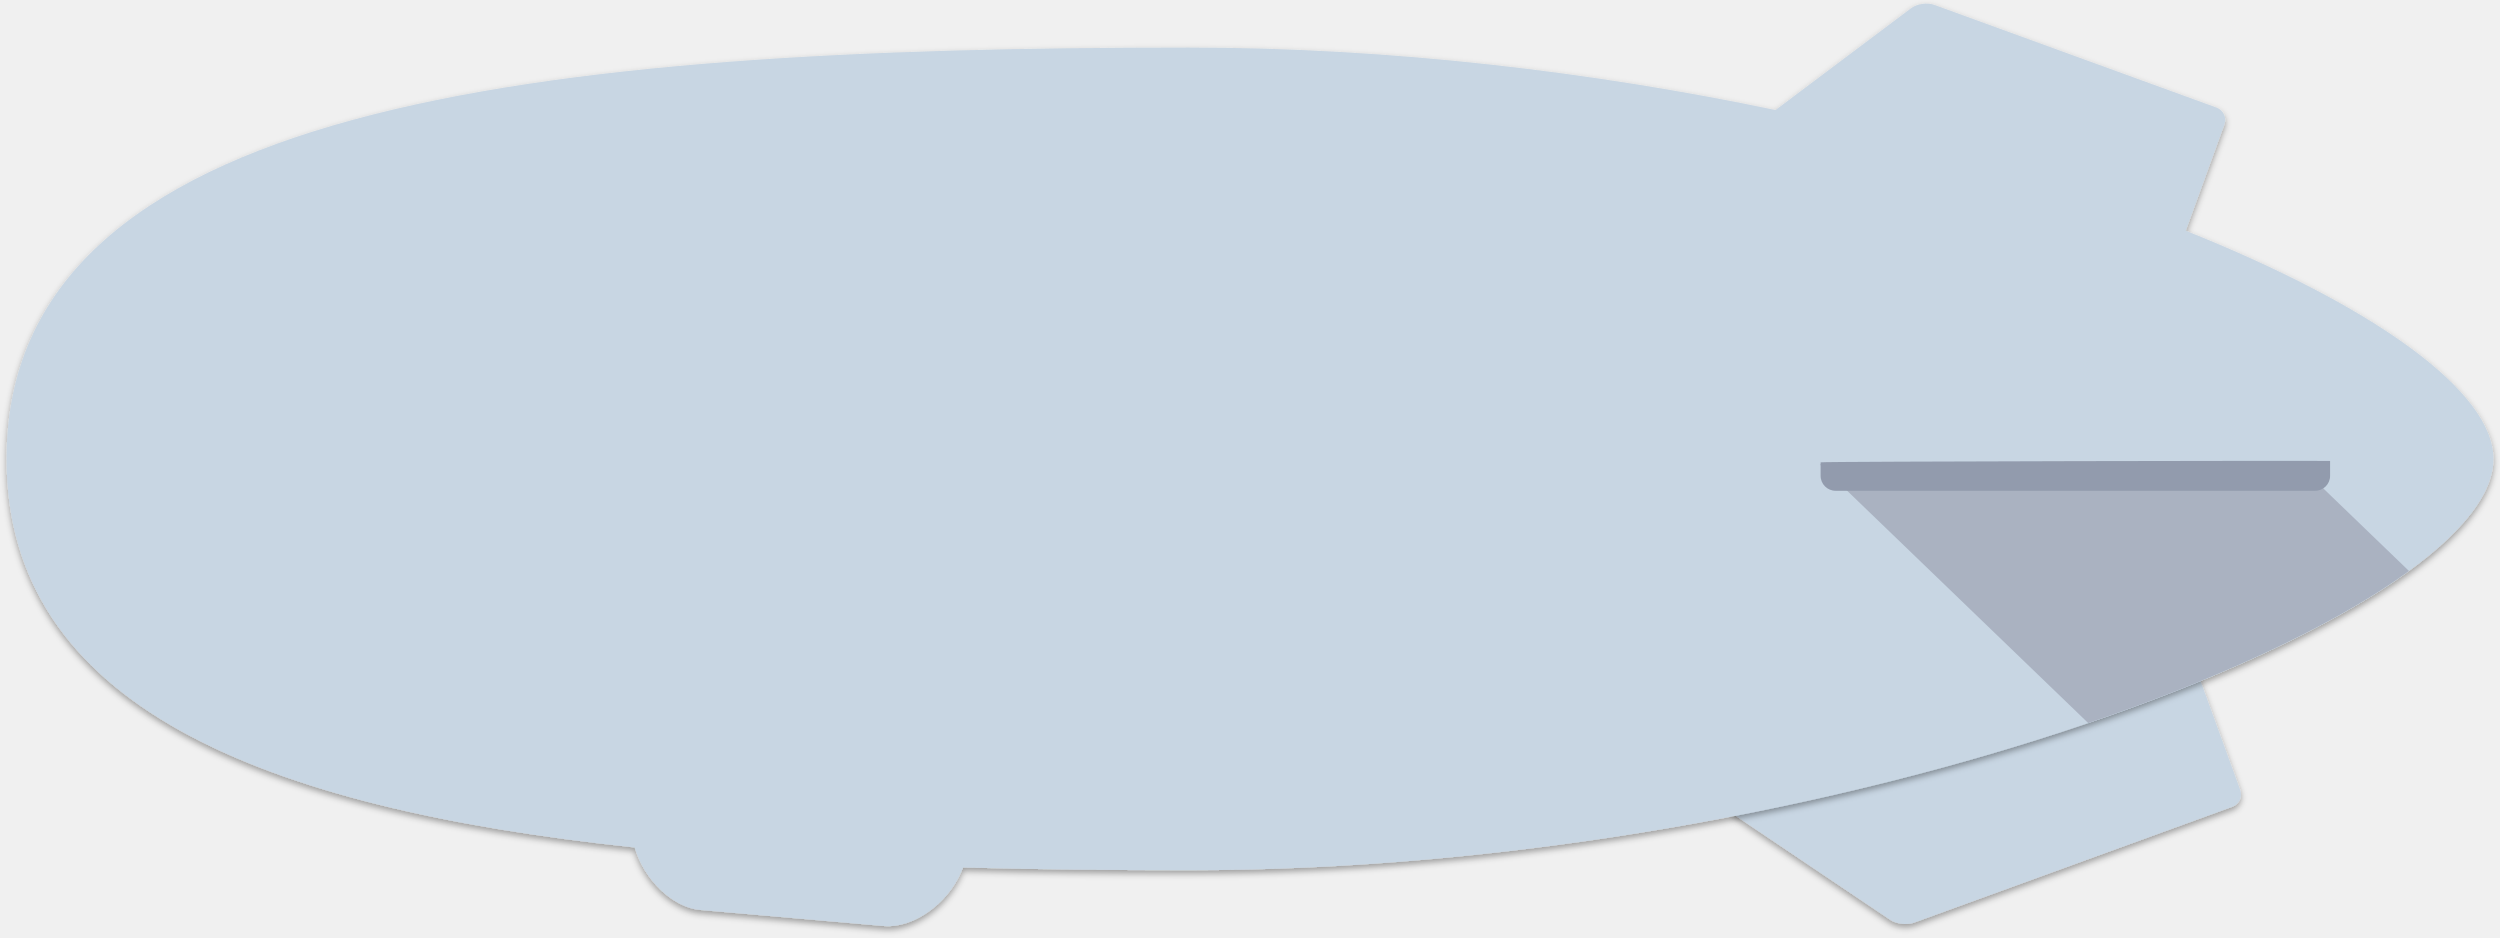
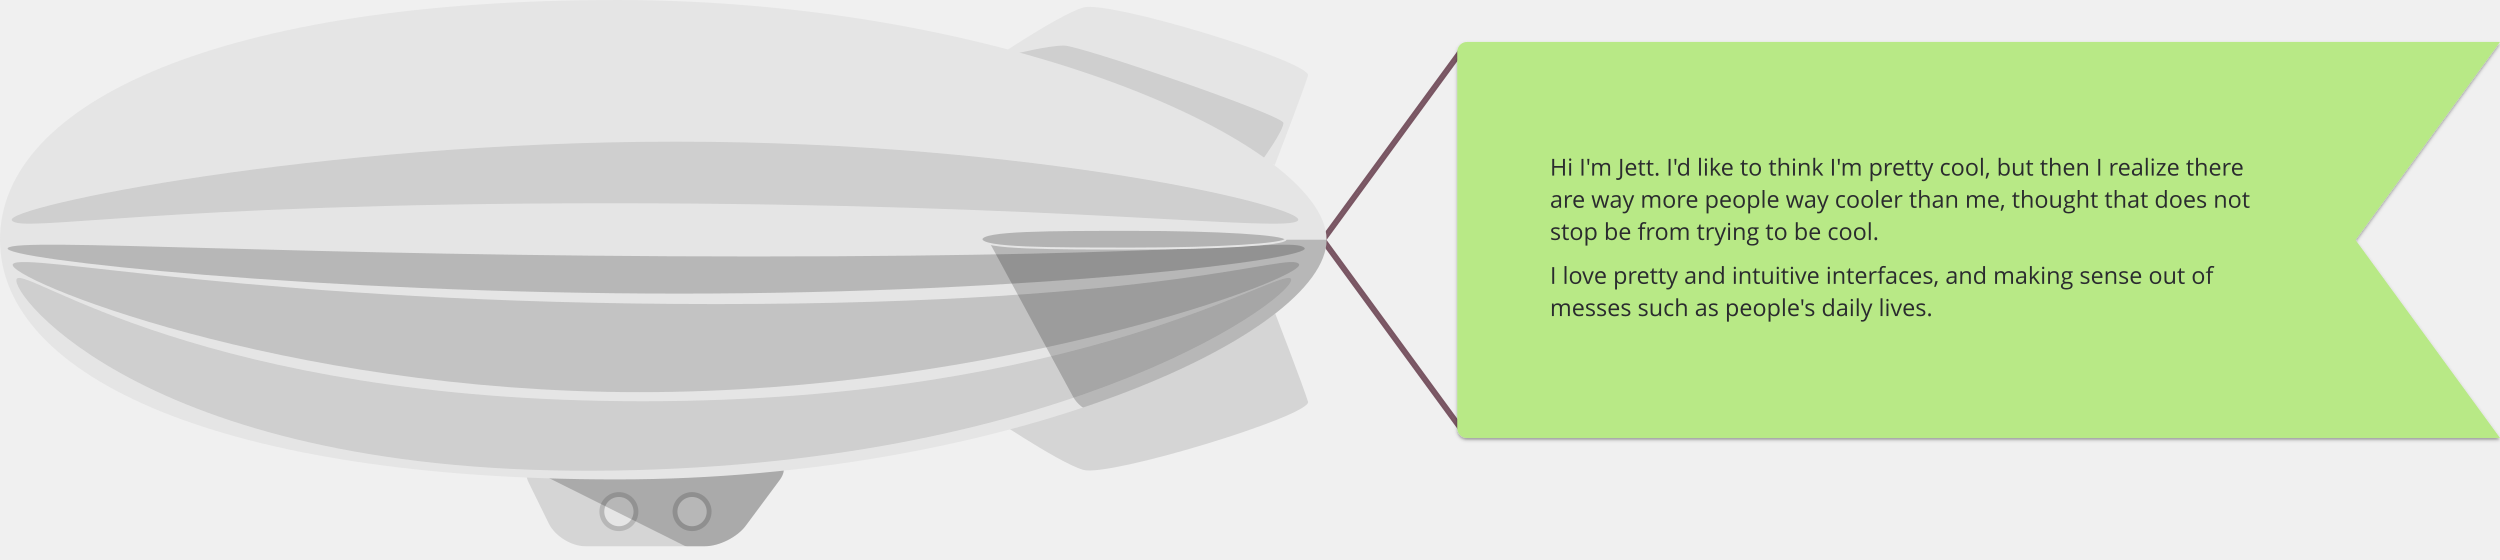
- <svg xmlns="http://www.w3.org/2000/svg" xmlns:xlink="http://www.w3.org/1999/xlink" width="1518px" height="569px" viewBox="0 0 1518 569" version="1.1">
+ <svg xmlns="http://www.w3.org/2000/svg" xmlns:xlink="http://www.w3.org/1999/xlink" width="2563px" height="574px" viewBox="0 0 2563 574" version="1.1">
  <defs>
-     <filter x="-50%" y="-50%" width="200%" height="200%" filterUnits="objectBoundingBox" id="filter-1">
+     <path id="path-1" d="M2.995,23.712 C-3.338,10.819 3.178,0.367 17.537,0.367 L249.75,0.367 C264.114,0.367 268.824,9.706 260.254,21.245 L225.442,68.121 C216.879,79.652 198.293,89 183.945,89 L61.056,89 C46.702,89 29.932,78.55 23.598,65.655 L2.995,23.712 Z" />
+     <path id="path-3" d="M632.087,491.505 C1034.102,491.505 1360,342.472 1360,245.753 C1360,149.033 1034.102,0 632.087,0 C230.072,0 2.87540321e-14,103.506 0,245.753 C2.87540321e-14,387.999 230.072,491.505 632.087,491.505 Z" />
+     <filter x="-50%" y="-50%" width="200%" height="200%" filterUnits="objectBoundingBox" id="filter-5">
      <feOffset dx="0" dy="2" in="SourceAlpha" result="shadowOffsetOuter1" />
      <feGaussianBlur stdDeviation="2" in="shadowOffsetOuter1" result="shadowBlurOuter1" />
      <feColorMatrix values="0 0 0 0 0   0 0 0 0 0   0 0 0 0 0  0 0 0 0.35 0" in="shadowBlurOuter1" type="matrix" result="shadowMatrixOuter1" />
      <feMerge>
        <feMergeNode in="shadowMatrixOuter1" />
        <feMergeNode in="SourceGraphic" />
      </feMerge>
    </filter>
-     <filter x="-50%" y="-50%" width="200%" height="200%" filterUnits="objectBoundingBox" id="filter-2">
-       <feOffset dx="0" dy="2" in="SourceAlpha" result="shadowOffsetOuter1" />
-       <feGaussianBlur stdDeviation="2" in="shadowOffsetOuter1" result="shadowBlurOuter1" />
-       <feColorMatrix values="0 0 0 0 0   0 0 0 0 0   0 0 0 0 0  0 0 0 0.35 0" in="shadowBlurOuter1" type="matrix" result="shadowMatrixOuter1" />
-       <feMerge>
-         <feMergeNode in="shadowMatrixOuter1" />
-         <feMergeNode in="SourceGraphic" />
-       </feMerge>
-     </filter>
-     <path id="path-3" d="M1074.102,64.825 C963.206,41.62 840.519,26.878 717.774,26.878 C321.359,26.878 3.80006623e-14,60.692 0,276.637 C2.66780523e-14,426.37 154.504,488.538 381.403,512.584 C387.107,532.332 404.498,549.063 421.305,550.533 L532.665,560.276 C550.196,561.81 571.23,547.103 579.654,527.429 L580.807,524.735 C625.144,525.924 670.935,526.396 717.774,526.396 C1114.19,526.396 1510,372.63 1510,276.637 C1510,235.514 1437.362,183.79 1323.156,138.093 L1346.634,73.588 C1348.146,69.433 1346.007,64.844 1341.857,63.333 L1170.36,0.914 C1166.203,-0.599 1159.982,0.33 1156.448,2.984 L1074.102,64.825 L1074.102,64.825 Z" />
  </defs>
  <g id="Page-2" stroke="none" stroke-width="1" fill="none" fill-rule="evenodd">
-     <g id="BLN" transform="translate(4, 2)">
-       <path d="M1143.843,556.555 C1147.509,559.021 1153.84,559.797 1157.993,558.285 L1351.46,487.869 C1355.609,486.359 1357.748,481.77 1356.235,477.616 L1325.981,394.492 C1324.47,390.339 1319.88,388.197 1315.719,389.712 L1050.768,486.146 C1046.612,487.659 1046.222,490.89 1049.88,493.35 L1143.843,556.555 Z" id="Rectangle-9-Copy" fill="#C8D6E3" filter="url(#filter-1)" />
-       <mask id="mask-4" fill="white">
-         <use xlink:href="#path-3" />
-       </mask>
-       <use id="Mask" fill="#C8D6E3" filter="url(#filter-2)" xlink:href="#path-3" />
-       <path d="M1391.589,280 L1568,450 L1277.411,450 L1101,280 L1391.589,280 Z" id="Rectangle-9" fill="#AAB2C1" mask="url(#mask-4)" />
-       <path d="M1101.473,278.728 C1101.473,278.172 1410.832,277.621 1410.832,277.901 L1410.832,286.92 C1410.832,291.935 1406.764,296 1401.741,296 L1110.564,296 C1105.543,296 1101.473,291.933 1101.473,286.914 L1101.473,278.728 Z" id="Rectangle-8" fill="#929BAD" mask="url(#mask-4)" />
+     <g id="blnb">
+       <g id="Line-+-Group-+-Rectangle-7">
+         <path d="M1501.265,50.376 L1502.155,49.159 L1499.68,47.406 L1498.789,48.624 L1355.355,244.624 L1354.464,245.841 L1355.355,247.376 L1498.789,443.376 L1499.68,444.594 L1502.155,442.841 L1501.265,441.624 L1358.106,246 L1501.265,50.376 Z" id="Line" stroke="#795663" stroke-width="3" stroke-linecap="square" />
+         <g id="Group">
+           <g id="Path-37" transform="translate(539, 471)">
+             <mask id="mask-2" fill="white">
+               <use xlink:href="#path-1" />
+             </mask>
+             <use id="Mask" fill="#D5D5D5" xlink:href="#path-1" />
+             <circle id="Oval-5" stroke="#B7B7B7" stroke-width="5" fill="#E5E5E5" mask="url(#mask-2)" cx="95.5" cy="53.5" r="17.5" />
+             <circle id="Oval-5-Copy" stroke="#B3B3B3" stroke-width="5" fill="#E5E5E5" mask="url(#mask-2)" cx="170.5" cy="53.5" r="17.5" />
+             <path d="M18.323,16.416 L164.234,89.26 C180.54,97.401 204.517,93.865 217.786,81.366 L307.301,-2.959 L18.323,16.416 Z" fill-opacity="0.2" fill="#000000" mask="url(#mask-2)" />
+           </g>
+           <path d="M1006.26,381.864 C1006.26,381.864 1084.269,328.577 1110.511,320.935 C1136.753,313.294 1341.087,375.502 1341.087,390.442 C1336.403,406.048 1306.935,482.353 1306.935,482.353 L1006.26,381.864 Z" id="Path-30" fill="#D5D5D5" transform="translate(1173.674, 401.3202) scale(1, -1) translate(-1173.674, -401.3202) " />
+           <path d="M1006.26,68.627 C1006.26,68.627 1084.269,15.34 1110.511,7.698 C1136.753,0.056 1341.087,62.264 1341.087,77.205 C1336.403,92.81 1306.935,169.115 1306.935,169.115 L1006.26,68.627 Z" id="Path-30" fill="#E5E5E5" />
+           <path d="M1041.677,54.984 C1041.677,54.984 1074.425,46.728 1090.878,46.728 C1107.332,46.728 1315.766,118.172 1315.766,126.037 C1315.766,133.901 1295.418,162.182 1295.418,162.182 L1041.677,54.984 Z" id="Path-34" fill-opacity="0.1" fill="#000000" />
+           <g id="Path-+-Path-Copy-3-+-Path-Copy-2-+-Path-Copy-+-Path-37-Mask">
+             <mask id="mask-4" fill="white">
+               <use xlink:href="#path-3" />
+             </mask>
+             <use id="Mask" fill="#E5E5E5" xlink:href="#path-3" />
+             <path d="M733.866,311.727 C1202.361,311.727 1322.154,257.371 1331.757,270.751 C1341.491,284.313 1023.373,402.054 655.898,402.052 C288.424,402.049 3.487,284.313 13.221,270.751 C22.824,257.371 265.37,311.727 733.866,311.727 Z" id="Path" fill-opacity="0.15" fill="#000000" mask="url(#mask-4)" />
+             <path d="M625.444,208.369 C156.949,208.369 21.812,239.357 12.209,225.977 C2.475,212.415 325.586,145.237 693.061,145.239 C1060.536,145.242 1340.479,212.415 1330.745,225.977 C1321.141,239.357 1093.94,208.369 625.444,208.369 L625.444,208.369 Z" id="Path-Copy-3" fill-opacity="0.1" fill="#000000" mask="url(#mask-4)" />
+             <path d="M772.932,262.938 C1242.845,262.938 1327.829,243.125 1337.432,254.25 C1347.166,265.527 1063.784,301.011 696.309,301.009 C328.834,301.007 -1.74,265.527 7.994,254.25 C17.597,243.125 303.019,262.938 772.932,262.938 Z" id="Path-Copy-2" fill-opacity="0.2" fill="#000000" mask="url(#mask-4)" />
+             <path d="M658.933,411.377 C1111.061,411.377 1314.075,272.479 1323.45,285.859 C1332.954,299.421 1104.577,475.126 629.148,482.413 C153.718,489.699 7.705,299.421 17.208,285.859 C26.583,272.479 206.806,411.377 658.933,411.377 Z" id="Path-Copy" fill-opacity="0.1" fill="#000000" mask="url(#mask-4)" />
+             <path d="M1015.849,251.165 L1099.913,406.389 C1108.591,422.414 1128.71,428.529 1144.834,420.056 L1476.506,245.769 L1317.494,245.769 L1015.849,251.165 Z" id="Path-37" fill-opacity="0.2" fill="#000000" mask="url(#mask-4)" />
+           </g>
+           <path d="M1162.145,254.82 C1248.239,254.82 1318.031,250.536 1318.031,245.252 C1318.031,239.967 1248.239,235.683 1162.145,235.683 C1076.052,235.683 1006.26,235.683 1006.26,245.252 C1006.26,254.82 1076.052,254.82 1162.145,254.82 Z" id="Oval-3" stroke="#E5E5E5" stroke-width="2" fill="#B3B3B3" />
+         </g>
+         <path d="M1494,52.998 C1494,47.476 1498.477,43 1504.005,43 L2563,43 L2414.875,246 L2563,449 L1504.005,449 C1498.479,449 1494,444.527 1494,439.002 L1494,52.998 Z" id="Rectangle-7" fill="#B8E986" filter="url(#filter-5)" />
+       </g>
+       <text id="Hi-I'm-Jett.-I'd-lik" font-family="Open Sans" font-size="24" font-weight="normal" fill="#2A2B2E">
+         <tspan x="1589" y="180">Hi I'm Jett. I'd like to think I'm pretty cool, but then I realize there </tspan>
+         <tspan x="1589" y="213">are way more people way cooler than me, thought that does not </tspan>
+         <tspan x="1589" y="246">stop be from trying to be cool.</tspan>
+         <tspan x="1589" y="291">I love pretty and intuitive interfaces, and making sense out of </tspan>
+         <tspan x="1589" y="324">messes such as people's daily lives.</tspan>
+       </text>
    </g>
  </g>
</svg>
